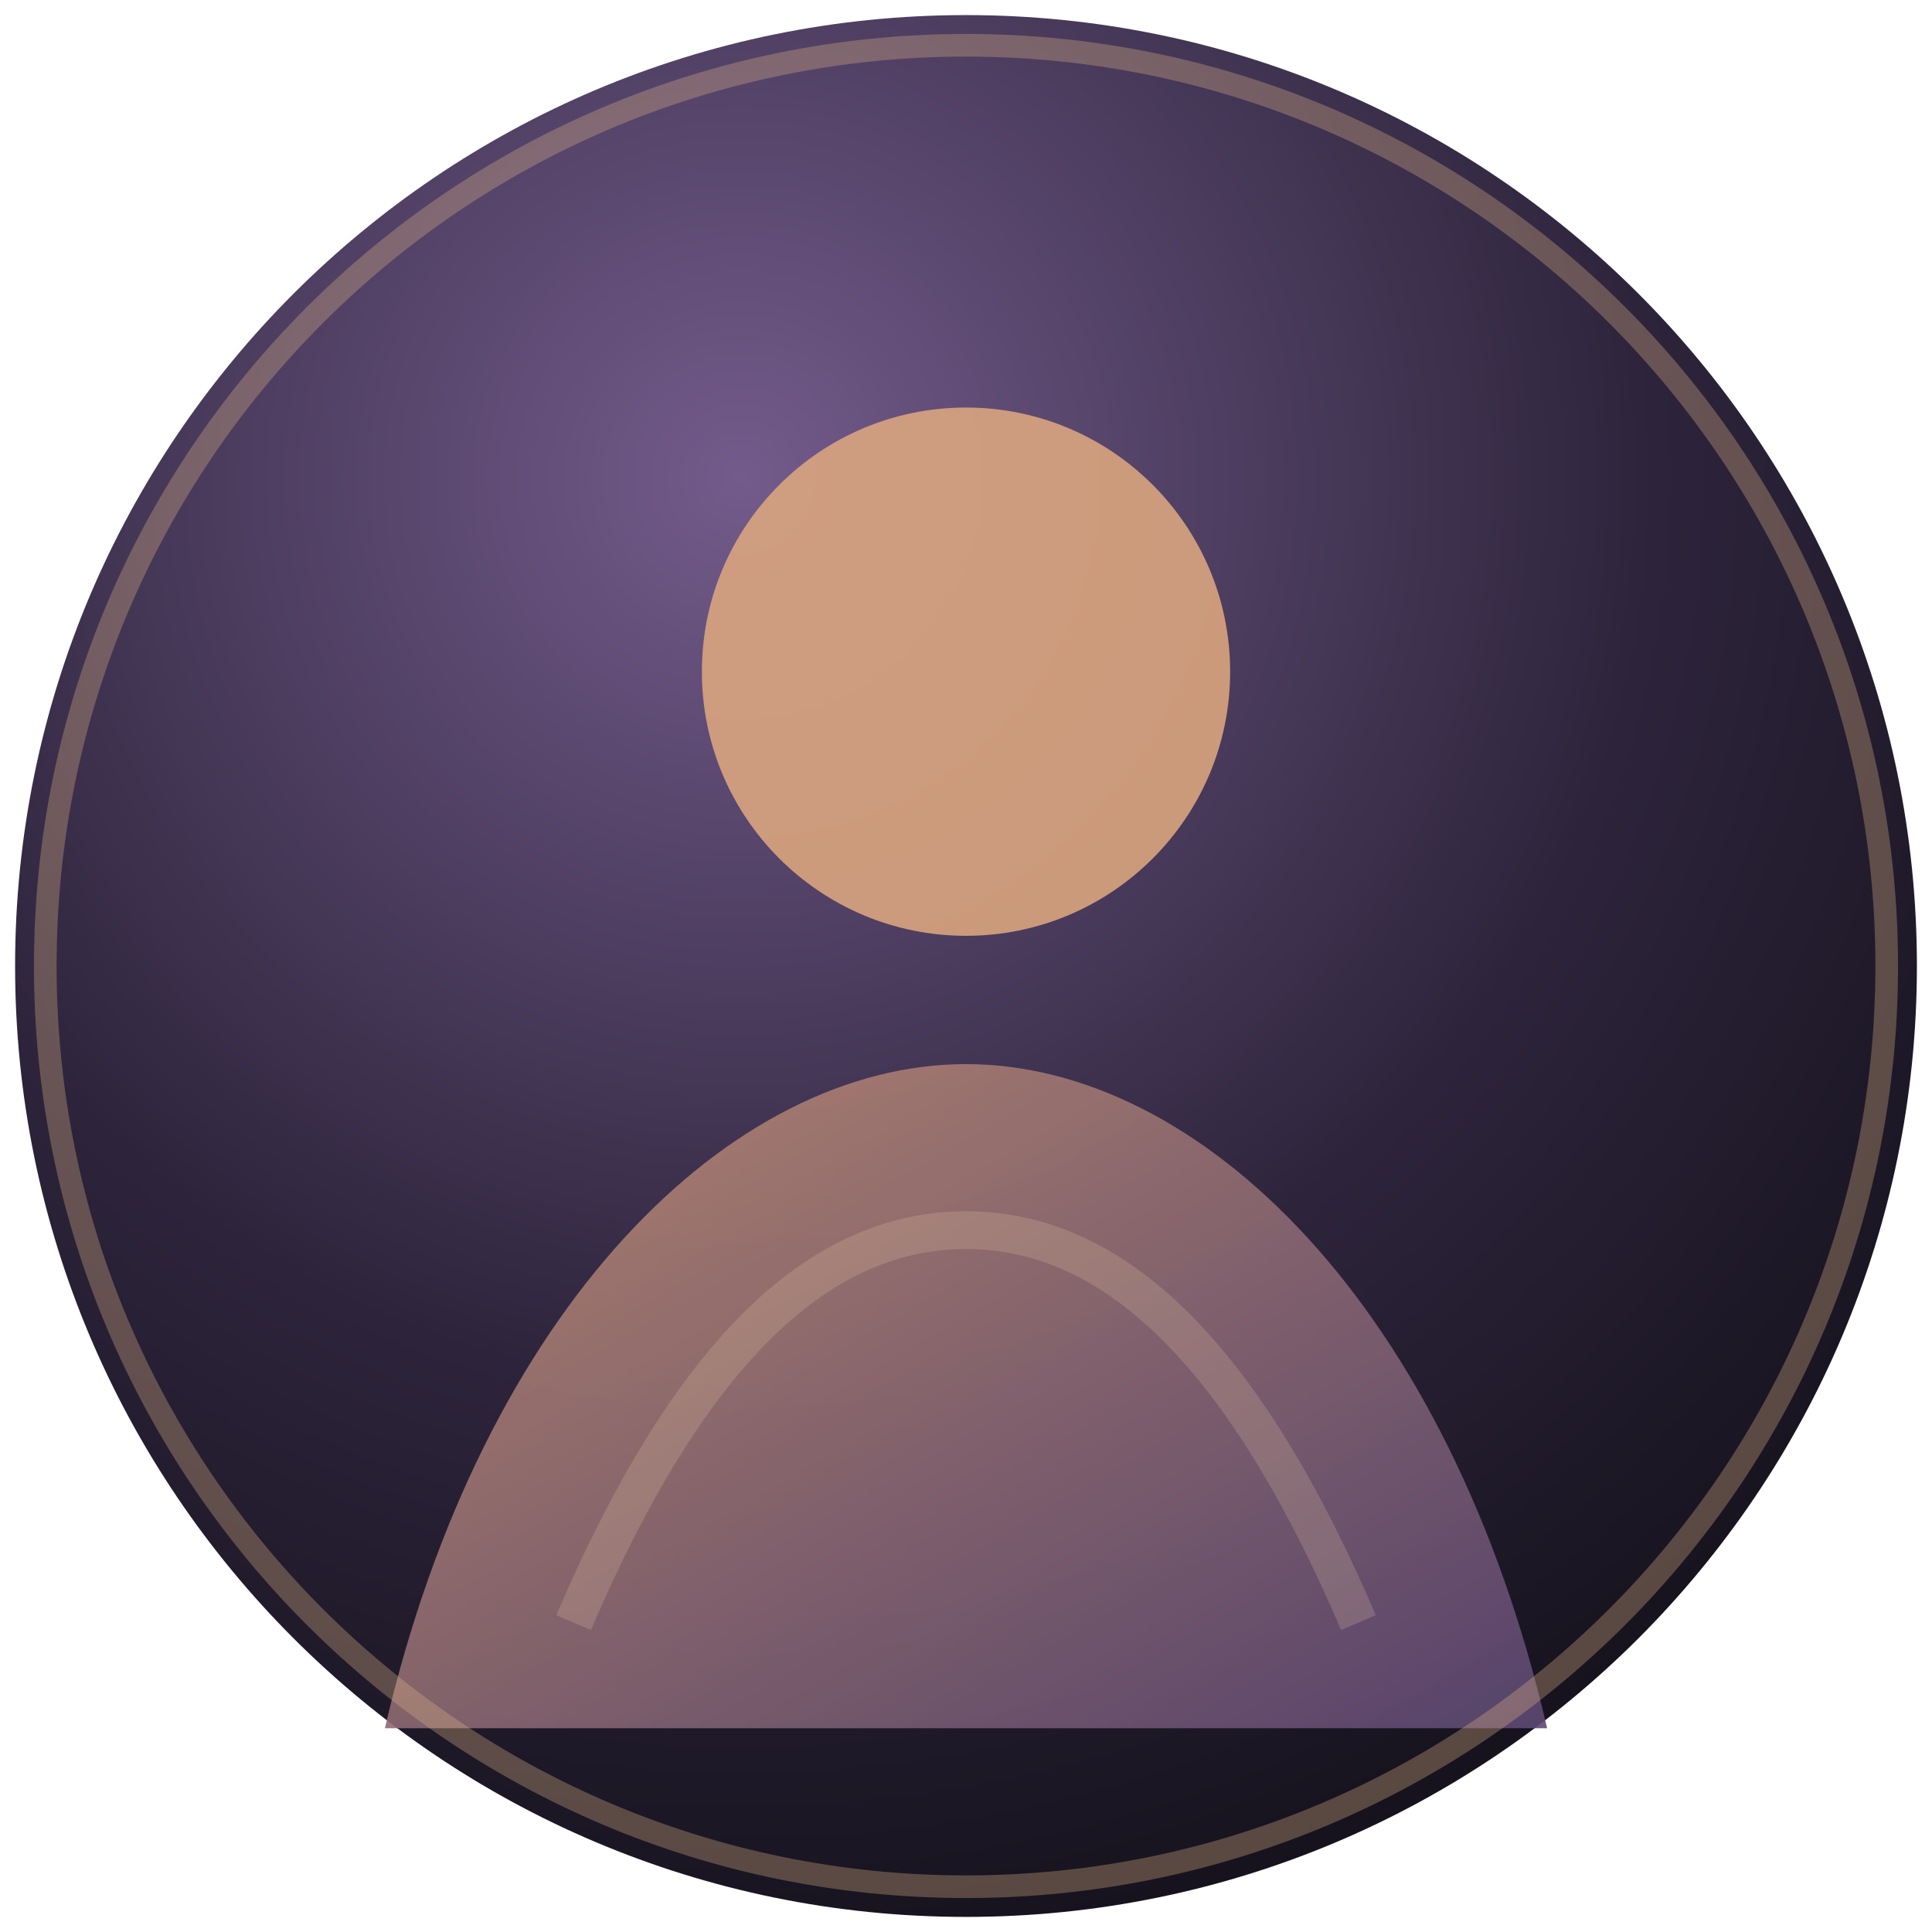
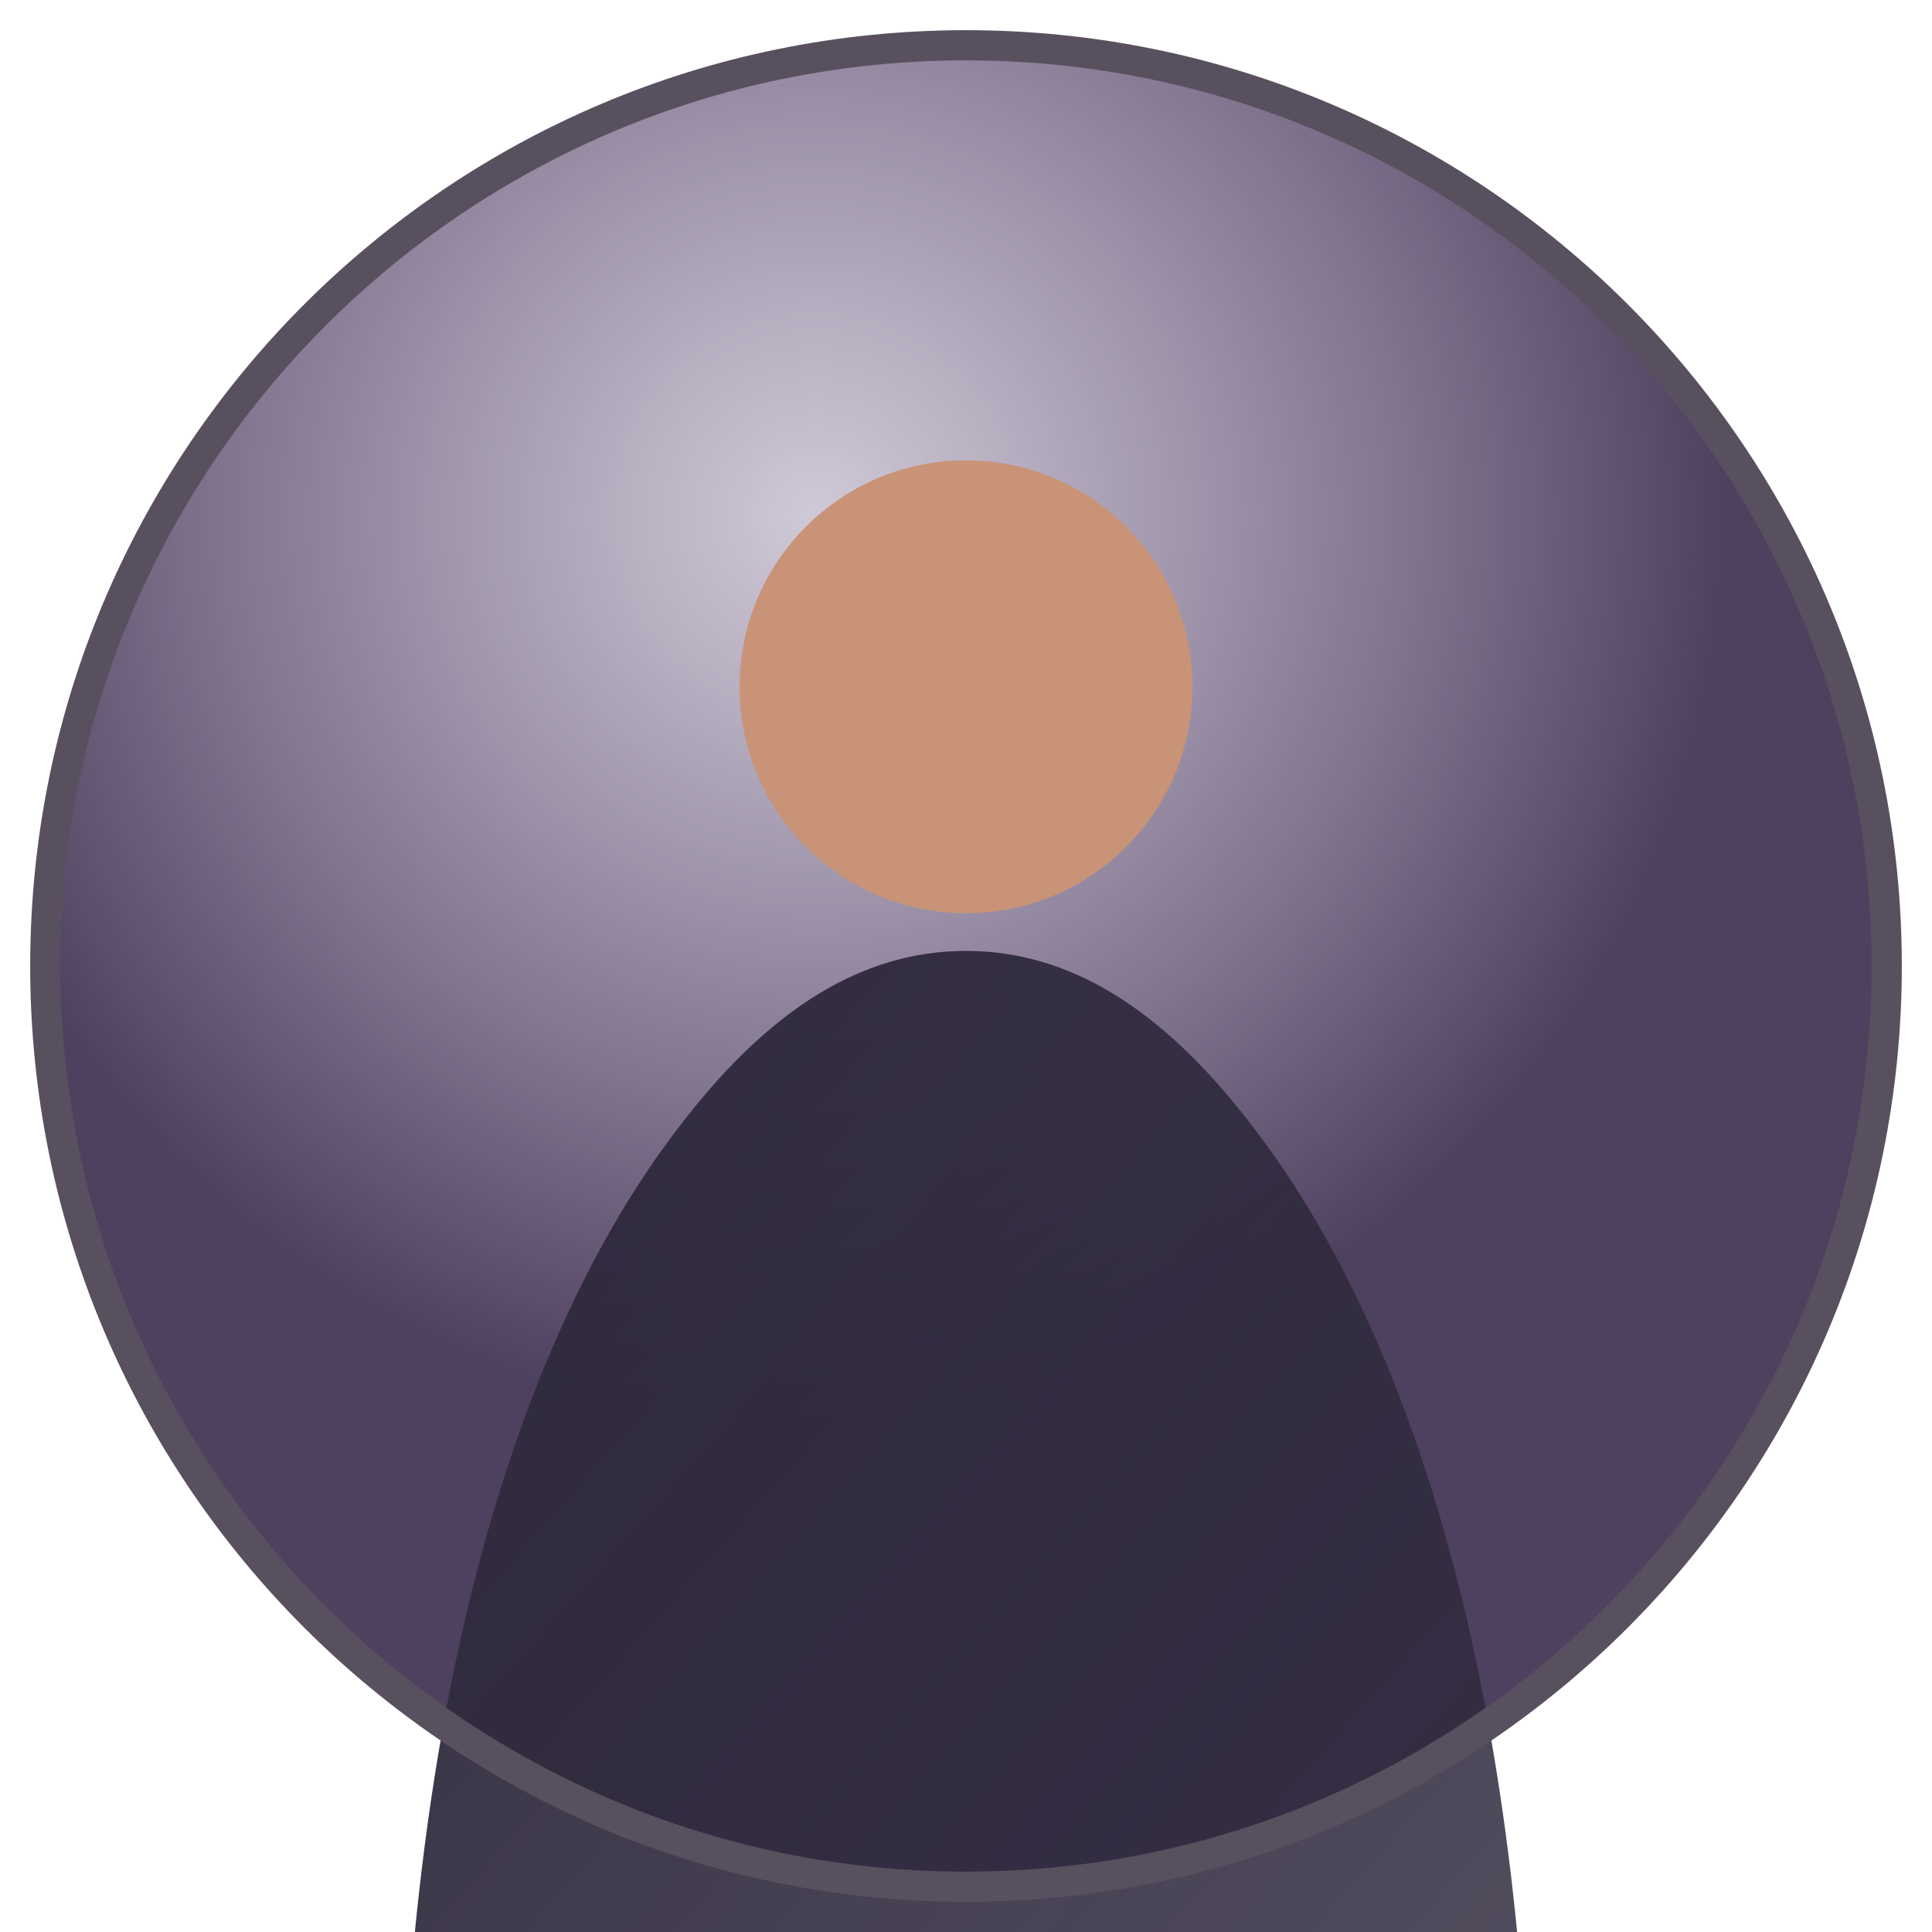
<svg xmlns="http://www.w3.org/2000/svg" width="256" height="256" viewBox="0 0 256 256">
  <defs>
-     <radialGradient id="bg" cx="38%" cy="24%" r="84%">
-       <stop offset="0%" stop-color="#735b8b" />
-       <stop offset="58%" stop-color="#2d243b" />
-       <stop offset="100%" stop-color="#121019" />
+     <radialGradient id="backgroundGradient" cx="42%" cy="26%" r="88%">
+       <stop offset="0" stop-color="#735F87" stop-opacity="0.34" />
+       <stop offset="0.55" stop-color="#4E405F" />
+       <stop offset="1" stop-color="#4E405F" />
    </radialGradient>
-     <linearGradient id="robe" x1="0" y1="0" x2="1" y2="1">
-       <stop offset="0%" stop-color="#bd8b70" />
-       <stop offset="100%" stop-color="#5d4873" />
+     <linearGradient id="bodyGradient" x1="0" y1="0" x2="1" y2="1">
+       <stop offset="0" stop-color="#302A3E" />
+       <stop offset="1" stop-color="#302A3E" stop-opacity="0.82" />
    </linearGradient>
  </defs>
-   <circle cx="128" cy="128" r="126" fill="url(#bg)" />
-   <circle cx="128" cy="89" r="35" fill="#d9a47e" opacity="0.9" />
-   <path d="M51 229c13-56 46-88 77-88s64 32 77 88z" fill="url(#robe)" opacity="0.9" />
-   <path d="M76 215c15-35 32-52 52-52s37 17 52 52" fill="none" stroke="#f0d1a8" stroke-width="5" opacity="0.2" />
-   <circle cx="128" cy="128" r="122" fill="none" stroke="#d8b184" stroke-width="3" opacity="0.34" />
+   <circle cx="128" cy="128" r="123" fill="url(#backgroundGradient)" />
+   <path d="M53 292            C54 226 68 177 91 148            C102 134 114 126 128 126            C142 126 154 134 165 148            C188 177 202 226 203 292            Z" fill="url(#bodyGradient)" />
+   <circle cx="128" cy="91" r="30" fill="#C99377" />
+   <circle cx="128" cy="128" r="122" fill="none" stroke="#59505F" stroke-width="4" />
</svg>
